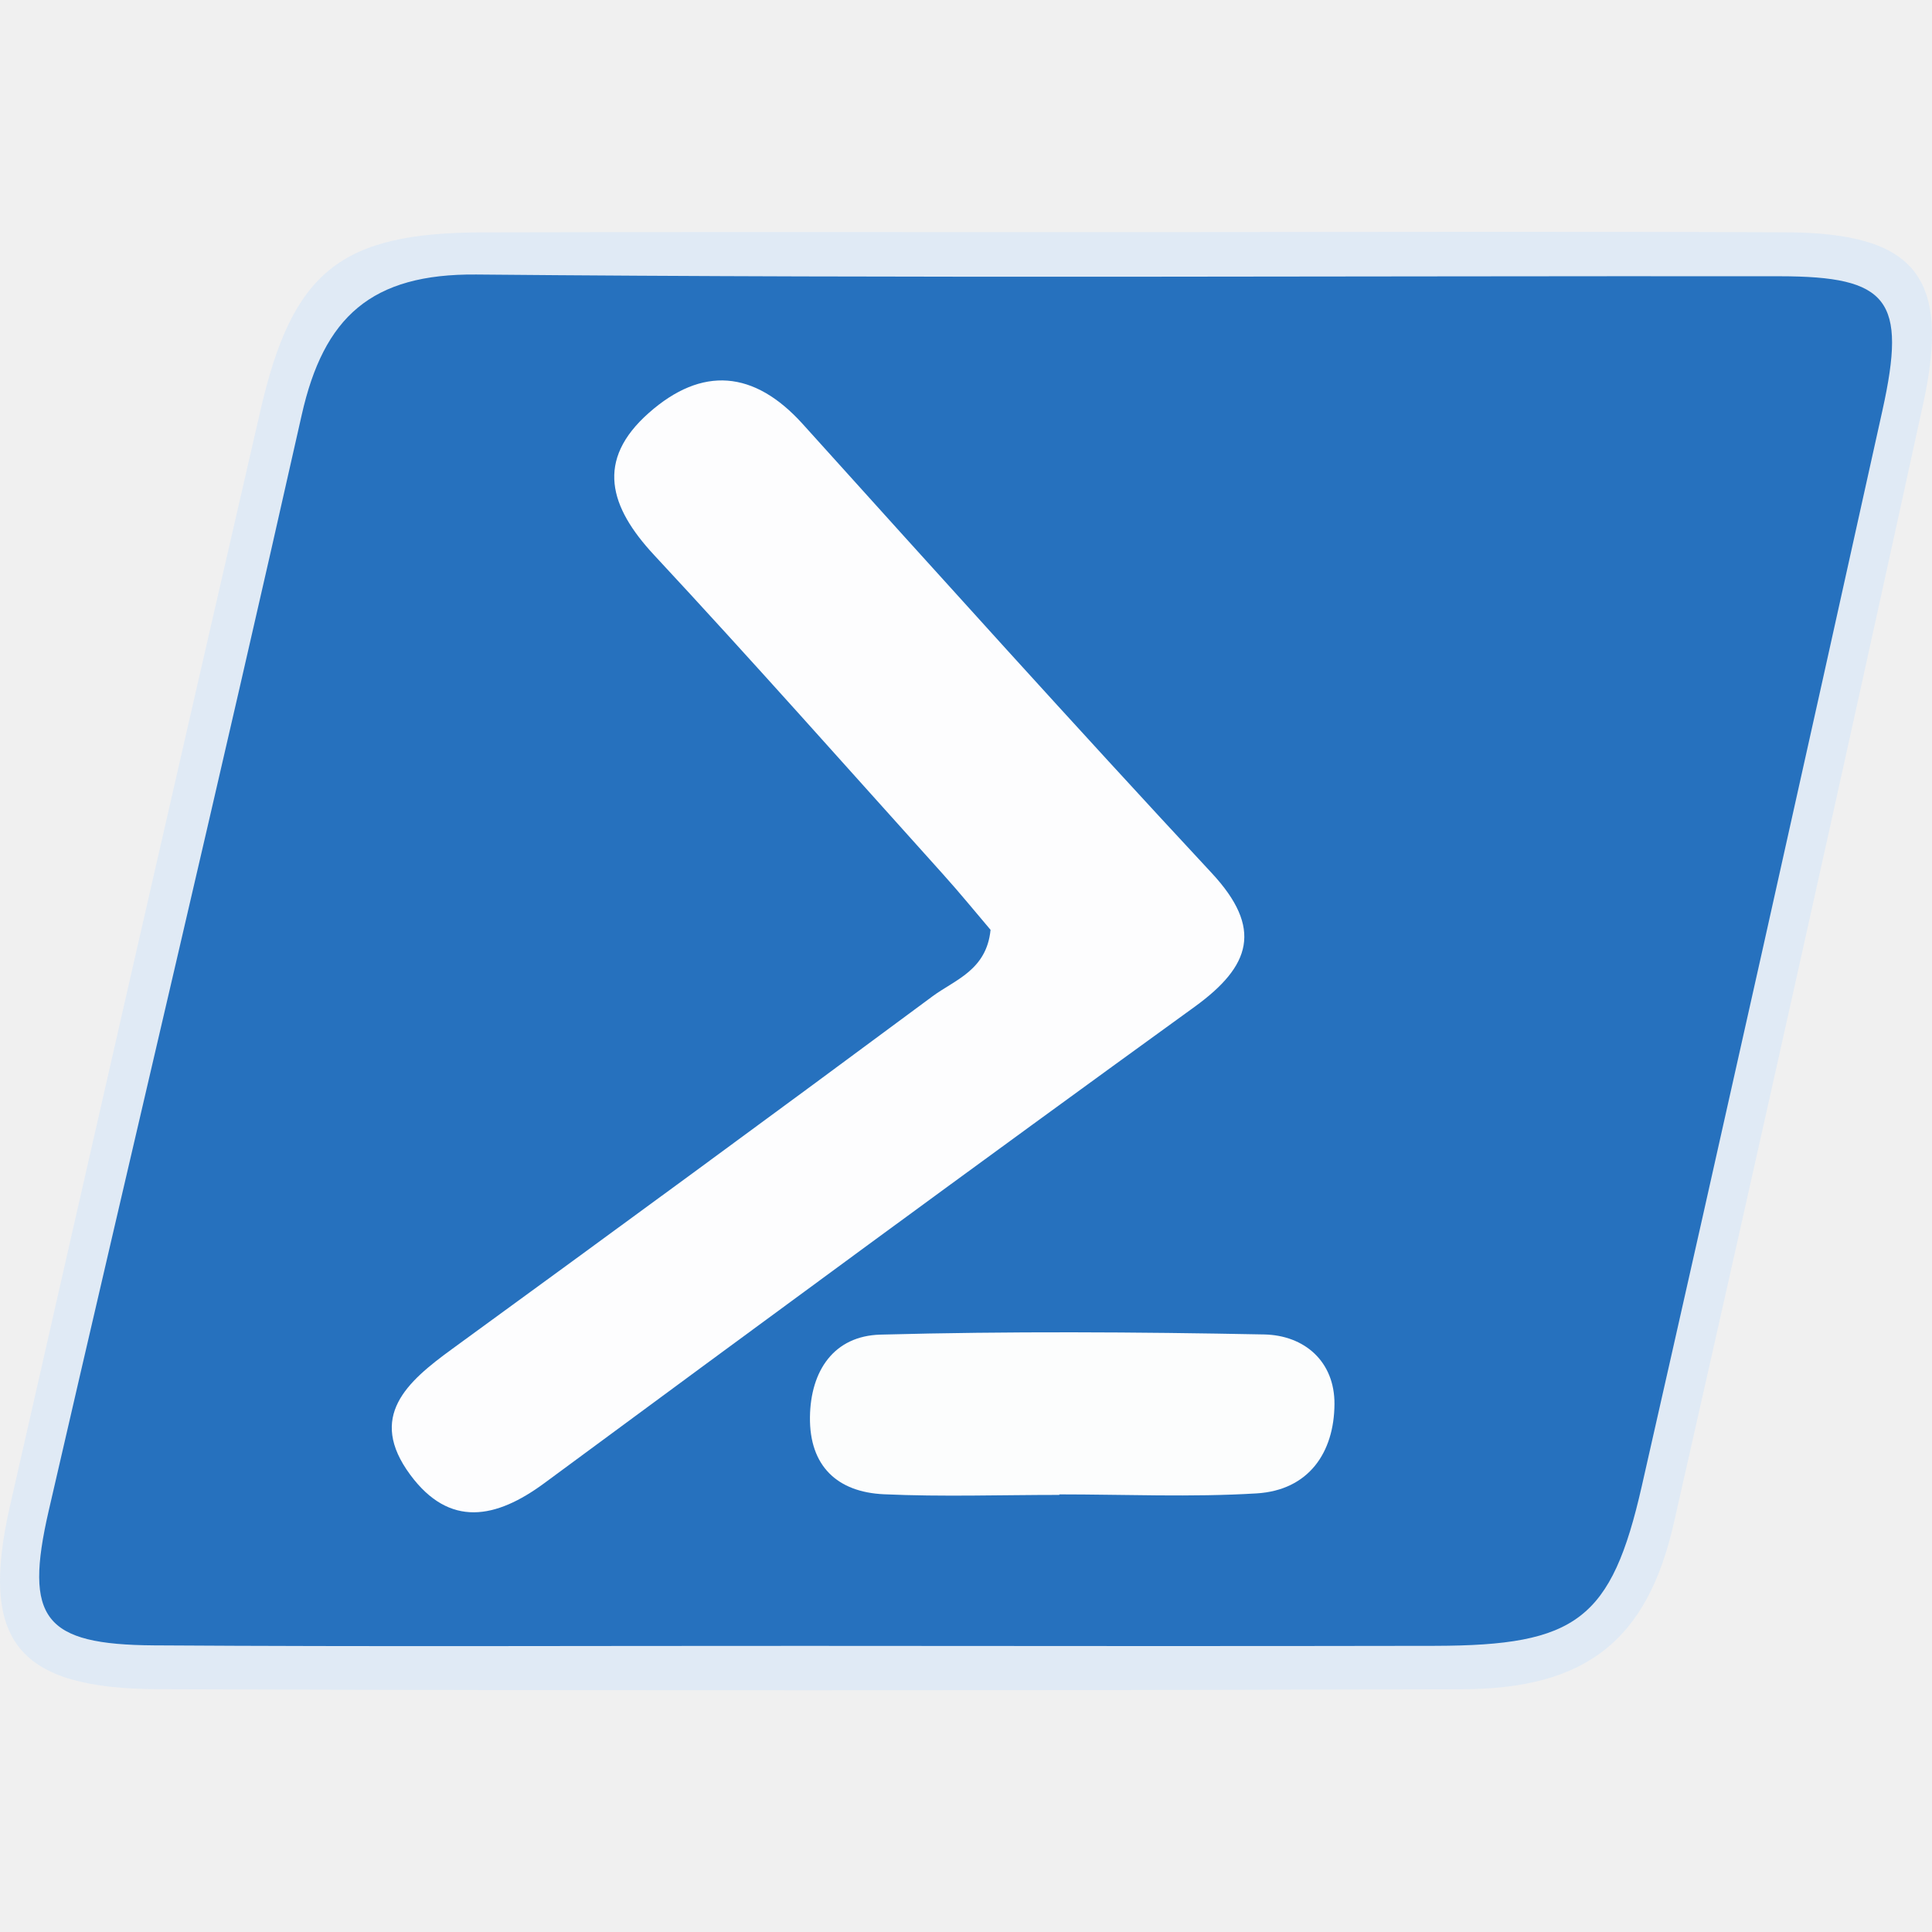
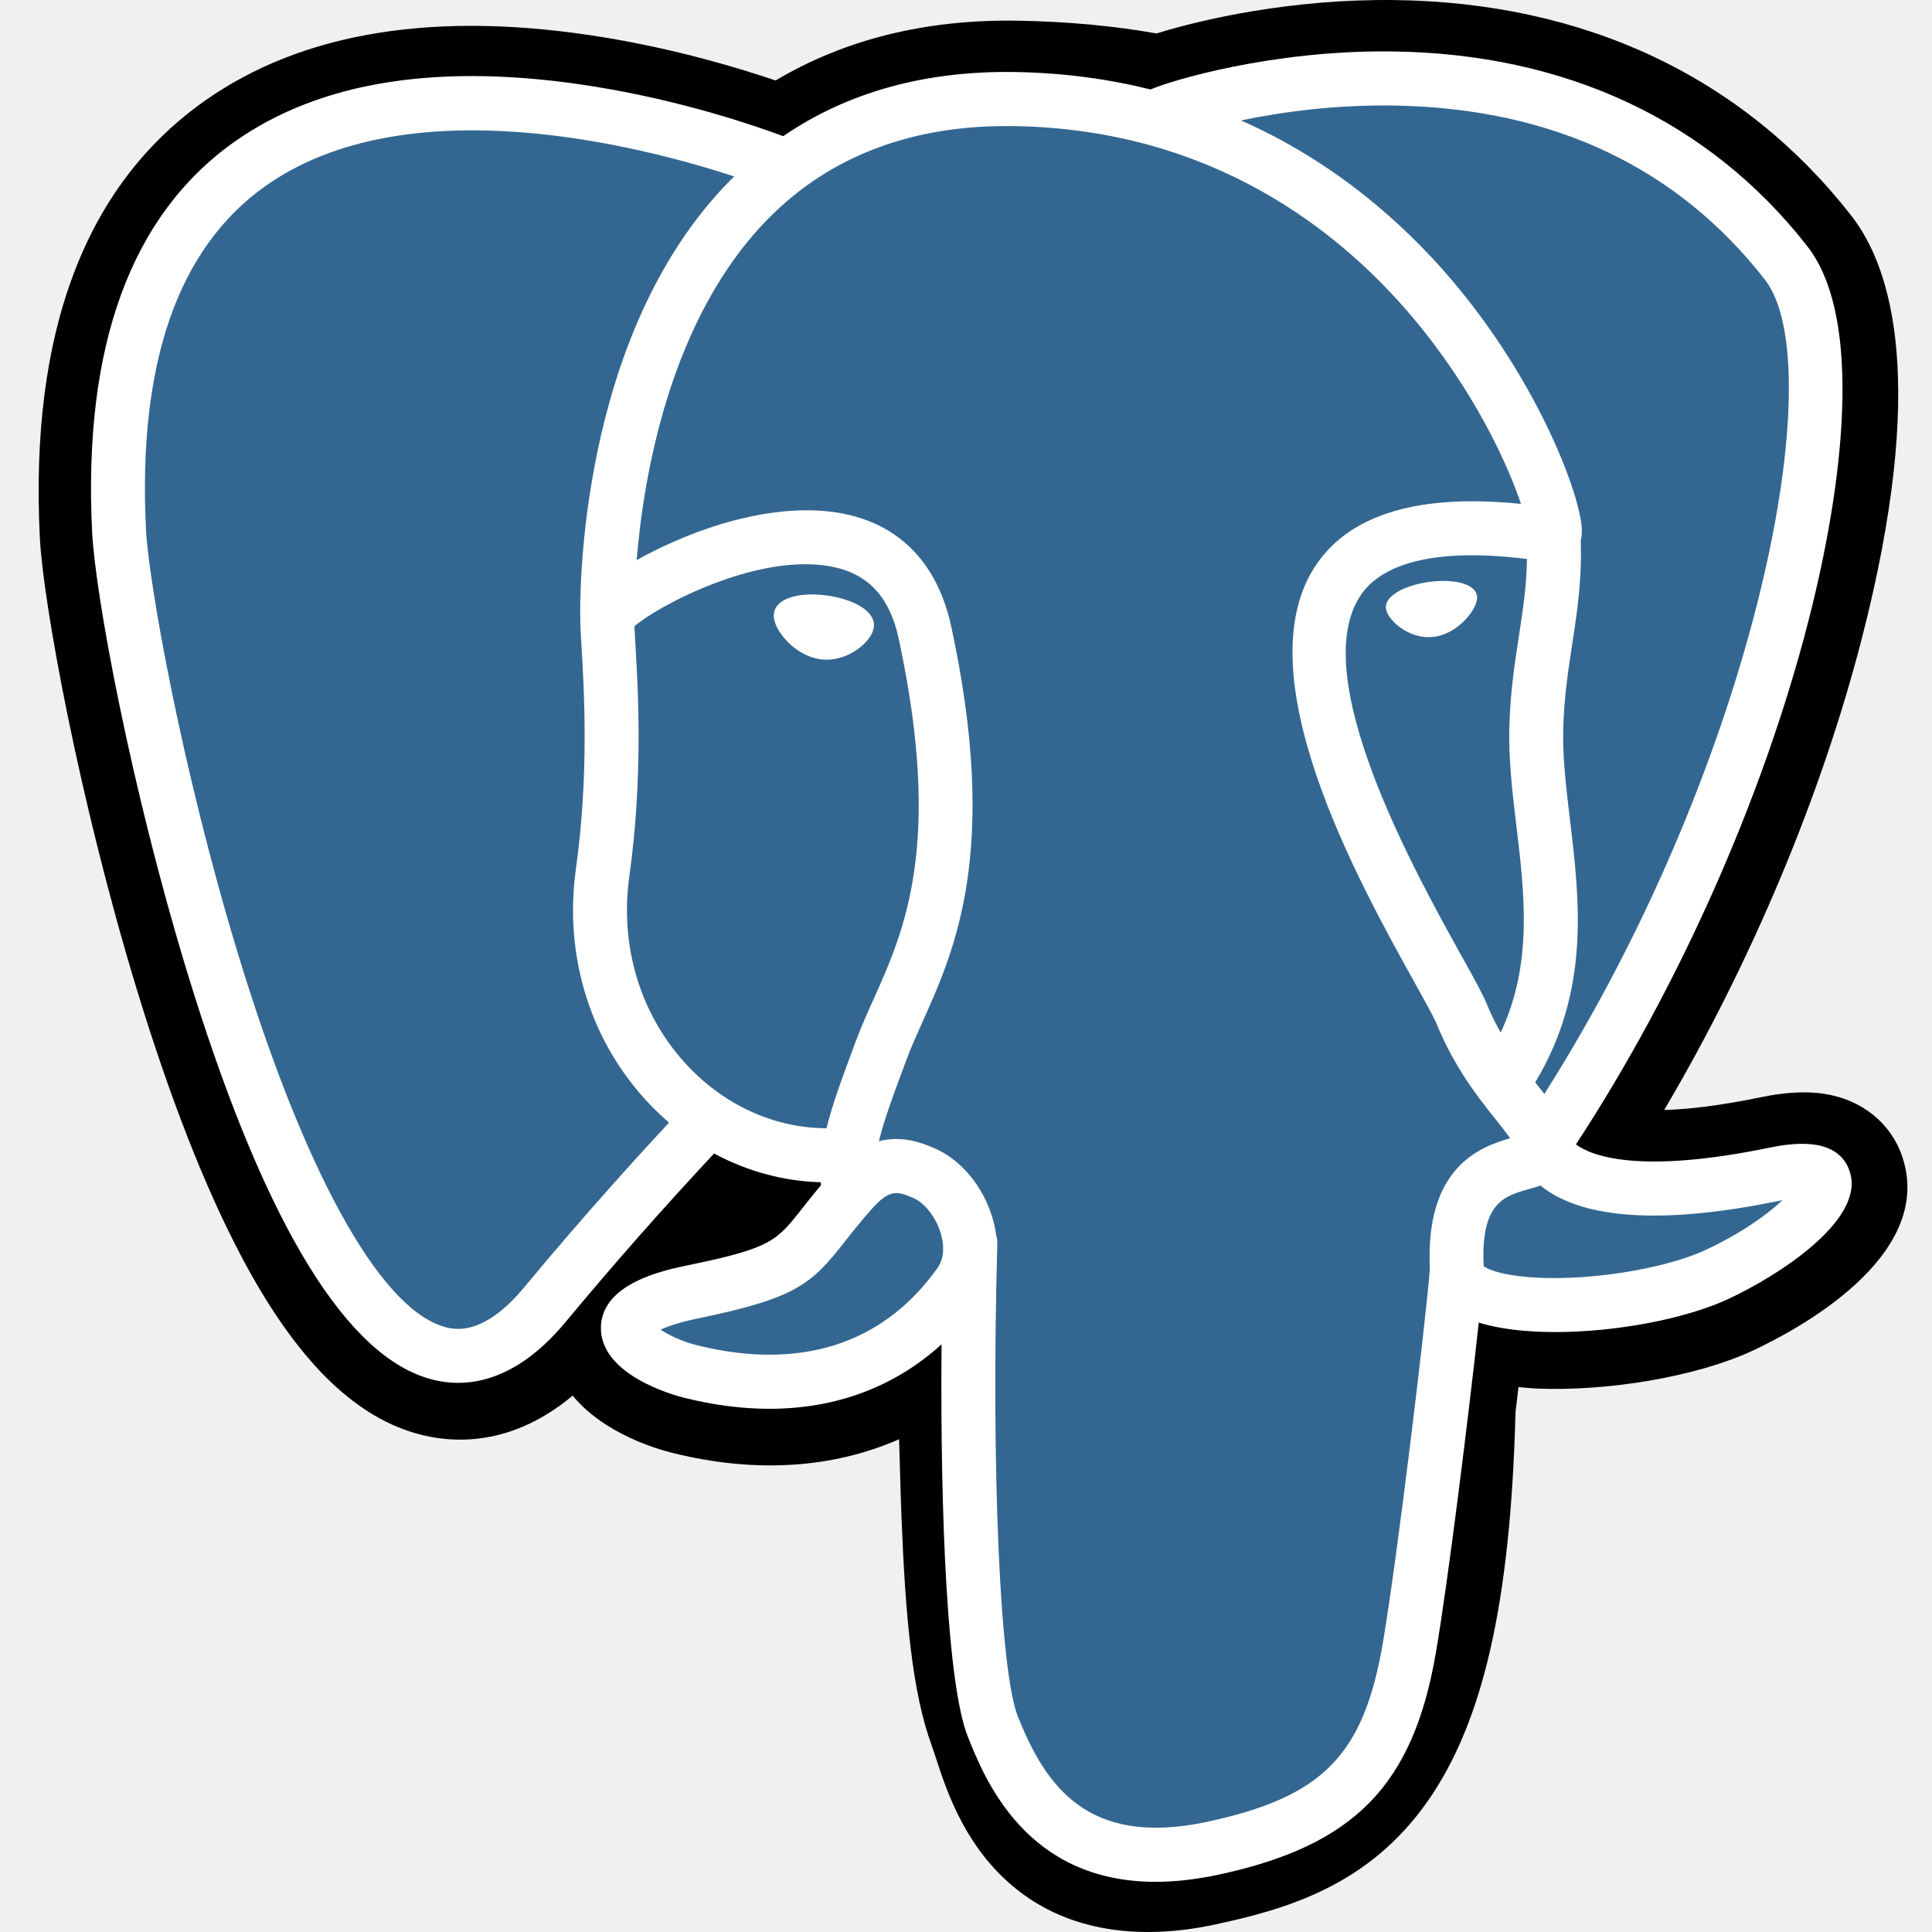
<svg xmlns="http://www.w3.org/2000/svg" width="100" height="100" viewBox="0 0 100 100" fill="none">
-   <path fill-rule="evenodd" clip-rule="evenodd" d="M58.693 12.015C69.935 12.011 81.177 11.977 92.419 12.024C99.102 12.052 100.987 14.285 99.546 20.885C95.327 40.215 91.013 59.525 86.641 78.821C85.258 84.92 82.082 87.418 75.666 87.437C53.182 87.504 30.697 87.512 8.214 87.434C0.865 87.409 -1.069 84.919 0.515 77.955C4.811 59.04 9.13 40.131 13.484 21.229C15.143 14.026 17.635 12.048 24.966 12.027C36.208 11.996 47.451 12.019 58.693 12.015Z" fill="#E0EAF5" />
-   <path fill-rule="evenodd" clip-rule="evenodd" d="M41.704 85.19C30.46 85.186 19.217 85.237 7.974 85.164C2.273 85.127 1.236 83.781 2.519 78.205C6.87 59.294 11.361 40.414 15.616 21.481C16.756 16.403 19.217 14.159 24.658 14.209C47.142 14.417 69.631 14.276 92.117 14.299C97.756 14.304 98.703 15.51 97.437 21.23C93.327 39.798 89.191 58.36 84.982 76.906C83.407 83.847 81.593 85.172 74.291 85.188C63.428 85.211 52.566 85.194 41.704 85.19Z" fill="#2671BE" />
-   <path fill-rule="evenodd" clip-rule="evenodd" d="M51.271 48.128C50.517 47.243 49.69 46.225 48.813 45.252C43.843 39.732 38.917 34.17 33.859 28.732C31.544 26.244 30.806 23.827 33.586 21.37C36.333 18.942 39.032 19.157 41.552 21.951C48.57 29.728 55.58 37.514 62.714 45.184C65.378 48.049 64.757 49.996 61.824 52.119C50.563 60.27 39.366 68.508 28.181 76.763C25.667 78.619 23.271 79.083 21.24 76.342C18.999 73.319 21.072 71.52 23.396 69.827C31.708 63.773 40.003 57.697 48.263 51.572C49.413 50.719 51.065 50.222 51.271 48.128Z" fill="#FDFDFE" />
-   <path fill-rule="evenodd" clip-rule="evenodd" d="M54.831 77.376C51.804 77.376 48.773 77.48 45.752 77.343C43.343 77.234 41.893 75.887 41.923 73.349C41.953 70.95 43.162 69.145 45.569 69.08C52.185 68.903 58.811 68.941 65.429 69.071C67.532 69.112 69.085 70.482 69.072 72.674C69.057 75.188 67.734 77.135 65.041 77.298C61.649 77.503 58.236 77.349 54.831 77.349C54.831 77.357 54.831 77.367 54.831 77.376Z" fill="#FCFDFD" />
+   <path d="M98.472 59.903C97.89 58.137 96.367 56.907 94.398 56.612C93.469 56.473 92.406 56.532 91.147 56.792C88.953 57.246 87.326 57.419 86.138 57.453C90.621 49.862 94.267 41.207 96.365 33.059C99.759 19.884 97.945 13.882 95.826 11.168C90.218 3.982 82.036 0.121 72.165 0.003C66.899 -0.061 62.277 0.981 59.865 1.731C57.62 1.334 55.206 1.112 52.673 1.071C47.924 0.995 43.729 2.033 40.144 4.166C38.16 3.493 34.974 2.545 31.296 1.939C22.644 0.515 15.672 1.625 10.571 5.238C4.396 9.612 1.533 17.213 2.062 27.828C2.23 31.198 4.11 41.453 7.071 51.178C8.772 56.768 10.586 61.41 12.463 64.976C15.124 70.033 17.972 73.011 21.169 74.081C22.961 74.679 26.217 75.098 29.641 72.239C30.075 72.766 30.654 73.289 31.423 73.776C32.399 74.393 33.592 74.897 34.784 75.196C39.08 76.273 43.103 76.004 46.536 74.495C46.557 75.107 46.573 75.692 46.587 76.197C46.609 77.016 46.632 77.819 46.662 78.57C46.865 83.65 47.21 87.599 48.231 90.363C48.287 90.515 48.363 90.746 48.442 90.992C48.952 92.556 49.803 95.174 51.971 97.225C54.215 99.349 56.929 100 59.415 100C60.662 100 61.852 99.836 62.895 99.612C66.615 98.813 70.839 97.595 73.894 93.232C76.784 89.108 78.188 82.895 78.442 73.107C78.475 72.83 78.505 72.566 78.535 72.314L78.595 71.796L79.276 71.856L79.451 71.868C83.239 72.041 87.871 71.236 90.716 69.911C92.964 68.865 100.168 65.051 98.472 59.903" fill="black" />
+   <path d="M91.994 60.904C80.73 63.234 79.956 59.41 79.956 59.41C91.849 41.714 96.82 19.252 92.53 13.754C80.825 -1.242 60.564 5.85 60.226 6.034L60.117 6.054C57.892 5.59 55.401 5.314 52.602 5.269C47.506 5.185 43.639 6.608 40.706 8.839C40.706 8.839 4.561 -6.092 6.243 27.618C6.6 34.789 16.493 81.881 28.293 67.657C32.606 62.456 36.773 58.058 36.773 58.058C38.842 59.437 41.32 60.14 43.918 59.888L44.12 59.716C44.057 60.361 44.086 60.993 44.2 61.741C41.16 65.147 42.054 65.744 35.977 66.999C29.828 68.27 33.44 70.532 35.799 71.124C38.658 71.84 45.273 72.856 49.742 66.582L49.564 67.298C50.755 68.254 51.591 73.52 51.451 78.294C51.31 83.067 51.217 86.344 52.155 88.904C53.094 91.464 54.029 97.224 62.018 95.507C68.692 94.073 72.152 90.356 72.633 84.155C72.974 79.747 73.747 80.399 73.796 76.458L74.416 74.592C75.13 68.617 74.529 66.689 78.641 67.586L79.641 67.674C82.668 67.812 86.629 67.185 88.954 66.102C93.961 63.772 96.93 59.882 91.994 60.904H91.994" fill="#336791" />
+   <path d="M42.821 30.825C41.806 30.683 40.887 30.814 40.422 31.168C40.16 31.366 40.079 31.596 40.057 31.755C39.999 32.175 40.292 32.639 40.473 32.878C40.982 33.555 41.727 34.021 42.464 34.124C42.571 34.139 42.677 34.146 42.783 34.146C44.012 34.146 45.13 33.186 45.228 32.477C45.351 31.59 44.067 30.999 42.821 30.825V30.825ZM76.448 30.853C76.351 30.158 75.117 29.959 73.946 30.123C72.777 30.286 71.643 30.816 71.737 31.512C71.813 32.054 72.789 32.98 73.944 32.98C74.042 32.98 74.14 32.973 74.24 32.959C75.011 32.852 75.577 32.361 75.846 32.078C76.255 31.647 76.492 31.166 76.448 30.853" fill="white" />
+   <path d="M95.743 60.639C95.313 59.337 93.931 58.918 91.634 59.393C84.814 60.805 82.372 59.827 81.57 59.235C86.871 51.138 91.232 41.35 93.584 32.217C94.698 27.892 95.314 23.874 95.364 20.599C95.42 17.005 94.809 14.364 93.55 12.751C88.474 6.247 81.024 2.758 72.006 2.662C65.806 2.592 60.568 4.183 59.553 4.631C57.414 4.098 55.083 3.77 52.545 3.728C47.891 3.653 43.868 4.77 40.537 7.048C39.091 6.508 35.352 5.221 30.779 4.482C22.874 3.206 16.592 4.173 12.109 7.357C6.76 11.158 4.29 17.951 4.769 27.547C4.93 30.776 6.764 40.709 9.659 50.221C13.47 62.74 17.613 69.828 21.972 71.286C22.482 71.456 23.07 71.576 23.719 71.576C25.309 71.576 27.258 70.857 29.287 68.412C31.76 65.436 34.319 62.532 36.961 59.705C38.674 60.627 40.556 61.142 42.481 61.193C42.485 61.244 42.49 61.294 42.495 61.344C42.163 61.741 41.839 62.143 41.521 62.55C40.187 64.248 39.91 64.602 35.616 65.488C34.394 65.741 31.15 66.412 31.103 68.692C31.051 71.183 34.938 72.23 35.38 72.341C36.923 72.728 38.41 72.919 39.828 72.919C43.275 72.919 46.31 71.783 48.734 69.584C48.66 78.466 49.029 87.218 50.093 89.885C50.964 92.068 53.092 97.403 59.813 97.403C60.799 97.403 61.885 97.287 63.079 97.031C70.094 95.523 73.14 92.414 74.318 85.56C74.949 81.897 76.031 73.149 76.54 68.457C77.614 68.793 78.997 68.947 80.492 68.947C83.61 68.947 87.207 68.283 89.464 67.233C91.998 66.052 96.572 63.156 95.743 60.639V60.639ZM79.037 28.934C79.014 30.319 78.824 31.576 78.623 32.889C78.406 34.301 78.181 35.76 78.125 37.532C78.069 39.256 78.284 41.049 78.492 42.783C78.911 46.284 79.342 49.889 77.675 53.447C77.398 52.955 77.151 52.446 76.936 51.924C76.729 51.42 76.279 50.611 75.656 49.492C73.233 45.133 67.557 34.926 70.463 30.762C71.328 29.522 73.524 28.247 79.037 28.934V28.934ZM72.355 5.467C80.435 5.646 86.827 8.677 91.352 14.476C94.823 18.924 91.001 39.162 79.936 56.622C79.825 56.48 79.713 56.338 79.601 56.197L79.461 56.022C82.32 51.287 81.761 46.602 81.263 42.449C81.059 40.744 80.866 39.134 80.915 37.622C80.966 36.019 81.177 34.644 81.382 33.315C81.633 31.677 81.888 29.982 81.818 27.984C81.87 27.774 81.892 27.526 81.864 27.233C81.684 25.317 79.502 19.582 75.056 14.392C72.624 11.553 69.077 8.376 64.234 6.233C66.317 5.8 69.165 5.396 72.355 5.467V5.467ZM27.14 66.622C24.906 69.316 23.363 68.8 22.855 68.63C19.549 67.525 15.712 60.517 12.329 49.404C9.402 39.788 7.692 30.119 7.556 27.407C7.129 18.832 9.202 12.856 13.718 9.644C21.067 4.418 33.15 7.546 38.005 9.133C37.935 9.202 37.863 9.267 37.794 9.337C29.826 17.405 30.015 31.19 30.035 32.033C30.034 32.358 30.061 32.819 30.099 33.452C30.236 35.77 30.491 40.086 29.809 44.972C29.176 49.514 30.572 53.959 33.639 57.167C33.954 57.496 34.284 57.809 34.63 58.105C33.265 59.571 30.298 62.813 27.14 66.622V66.622ZM35.654 55.231C33.182 52.644 32.06 49.047 32.574 45.36C33.293 40.198 33.028 35.702 32.885 33.286C32.865 32.948 32.847 32.652 32.837 32.418C34.001 31.383 39.395 28.485 43.241 29.369C44.996 29.772 46.066 30.971 46.511 33.032C48.812 43.706 46.815 48.154 45.211 51.73C44.88 52.466 44.568 53.162 44.301 53.882L44.094 54.439C43.571 55.846 43.084 57.155 42.782 58.398C40.154 58.39 37.598 57.265 35.654 55.23V55.231ZM36.057 69.625C35.29 69.433 34.6 69.099 34.195 68.822C34.533 68.663 35.135 68.445 36.179 68.23C41.23 67.187 42.011 66.451 43.714 64.282C44.105 63.785 44.548 63.221 45.161 62.534L45.162 62.534C46.075 61.508 46.492 61.682 47.25 61.997C47.864 62.252 48.462 63.023 48.704 63.873C48.819 64.274 48.948 65.035 48.526 65.627C44.968 70.624 39.782 70.56 36.057 69.625V69.625ZM62.494 94.294C56.314 95.622 54.126 92.46 52.684 88.845C51.754 86.512 51.296 75.989 51.621 64.368C51.625 64.214 51.603 64.065 51.56 63.924C51.523 63.647 51.465 63.372 51.388 63.103C50.905 61.412 49.729 59.998 48.318 59.411C47.758 59.178 46.729 58.751 45.493 59.068C45.757 57.979 46.214 56.749 46.709 55.417L46.917 54.857C47.151 54.225 47.445 53.571 47.756 52.878C49.435 49.138 51.734 44.015 49.239 32.441C48.304 28.106 45.182 25.989 40.45 26.481C37.613 26.775 35.018 27.923 33.723 28.581C33.445 28.723 33.19 28.859 32.953 28.992C33.314 24.625 34.679 16.462 39.785 11.297C43 8.046 47.282 6.441 52.499 6.527C62.778 6.696 69.37 11.986 73.09 16.394C76.296 20.192 78.032 24.019 78.725 26.082C73.515 25.551 69.972 26.582 68.176 29.157C64.268 34.759 70.313 45.63 73.219 50.855C73.751 51.812 74.211 52.64 74.356 52.992C75.302 55.291 76.527 56.826 77.421 57.946C77.695 58.29 77.961 58.623 78.164 58.914C76.586 59.37 73.751 60.424 74.01 65.692C73.802 68.335 72.32 80.712 71.568 85.084C70.574 90.861 68.454 93.012 62.494 94.294V94.294ZM88.288 64.694C86.675 65.445 83.975 66.008 81.41 66.129C78.577 66.262 77.135 65.811 76.795 65.533C76.636 62.25 77.855 61.907 79.144 61.544C79.347 61.487 79.544 61.431 79.735 61.365C79.854 61.461 79.984 61.557 80.126 61.652C82.403 63.159 86.465 63.321 92.199 62.134L92.261 62.122C91.488 62.847 90.165 63.82 88.288 64.694Z" fill="white" />
</svg>
